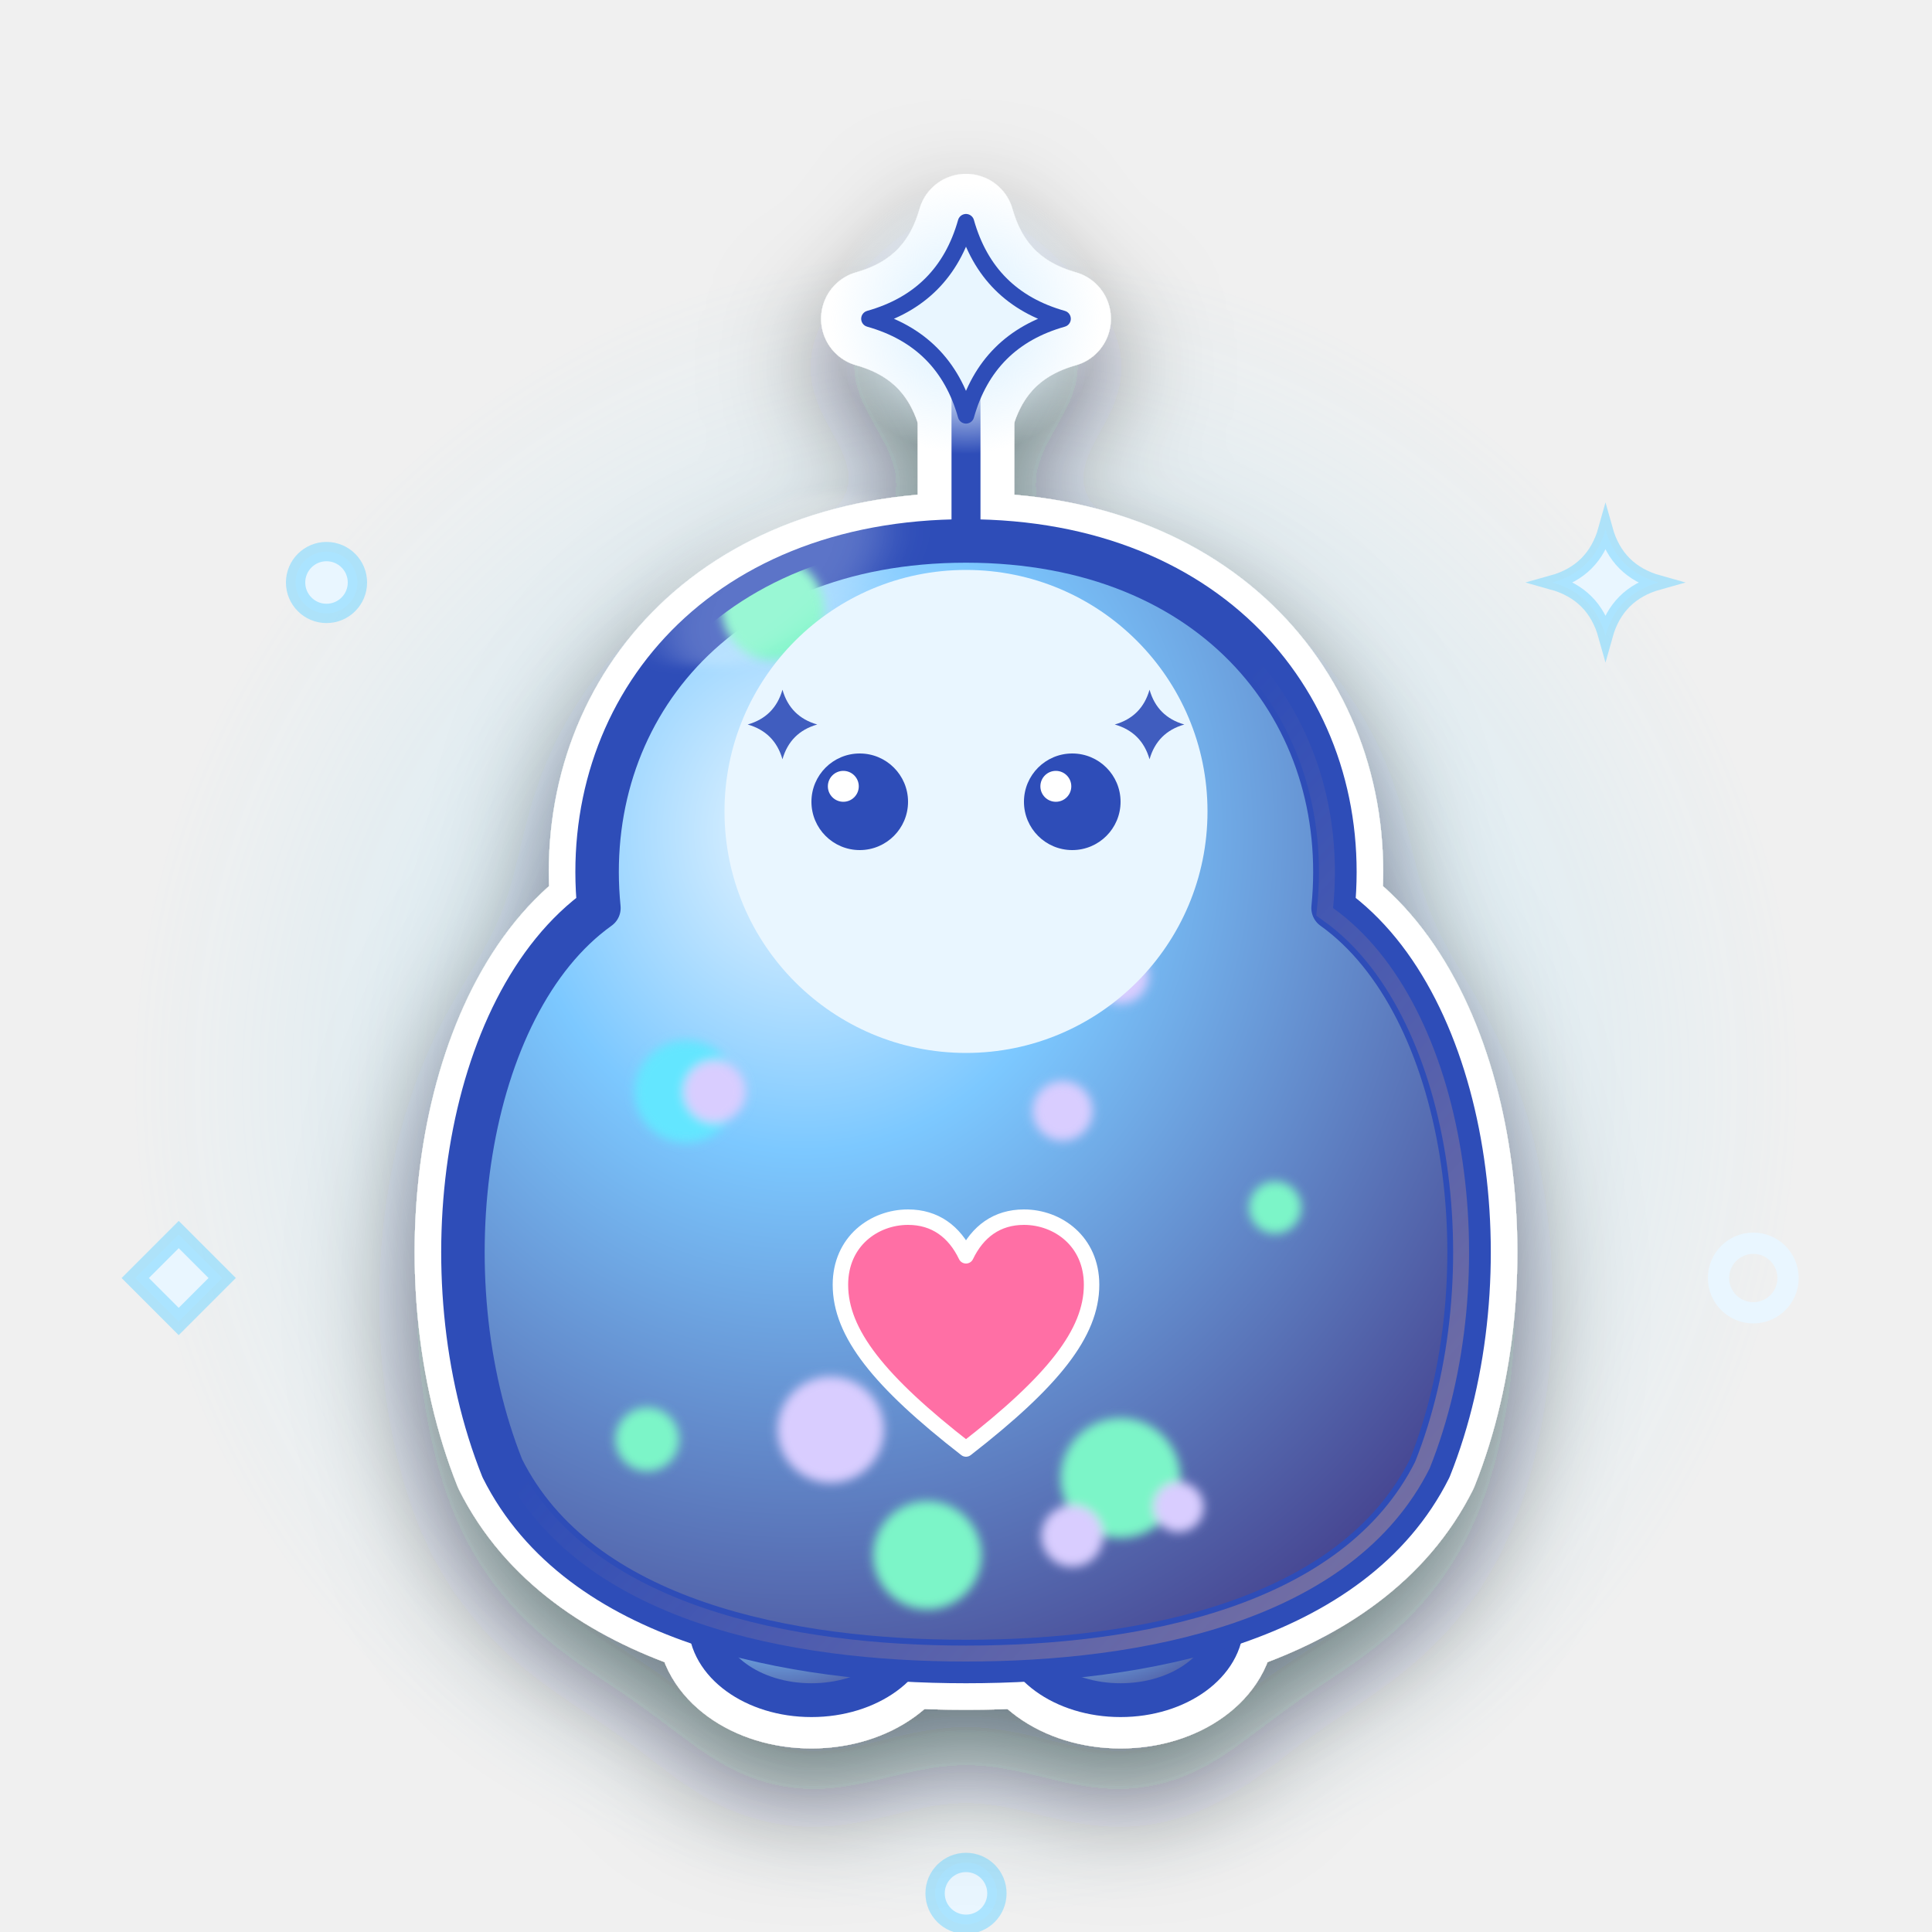
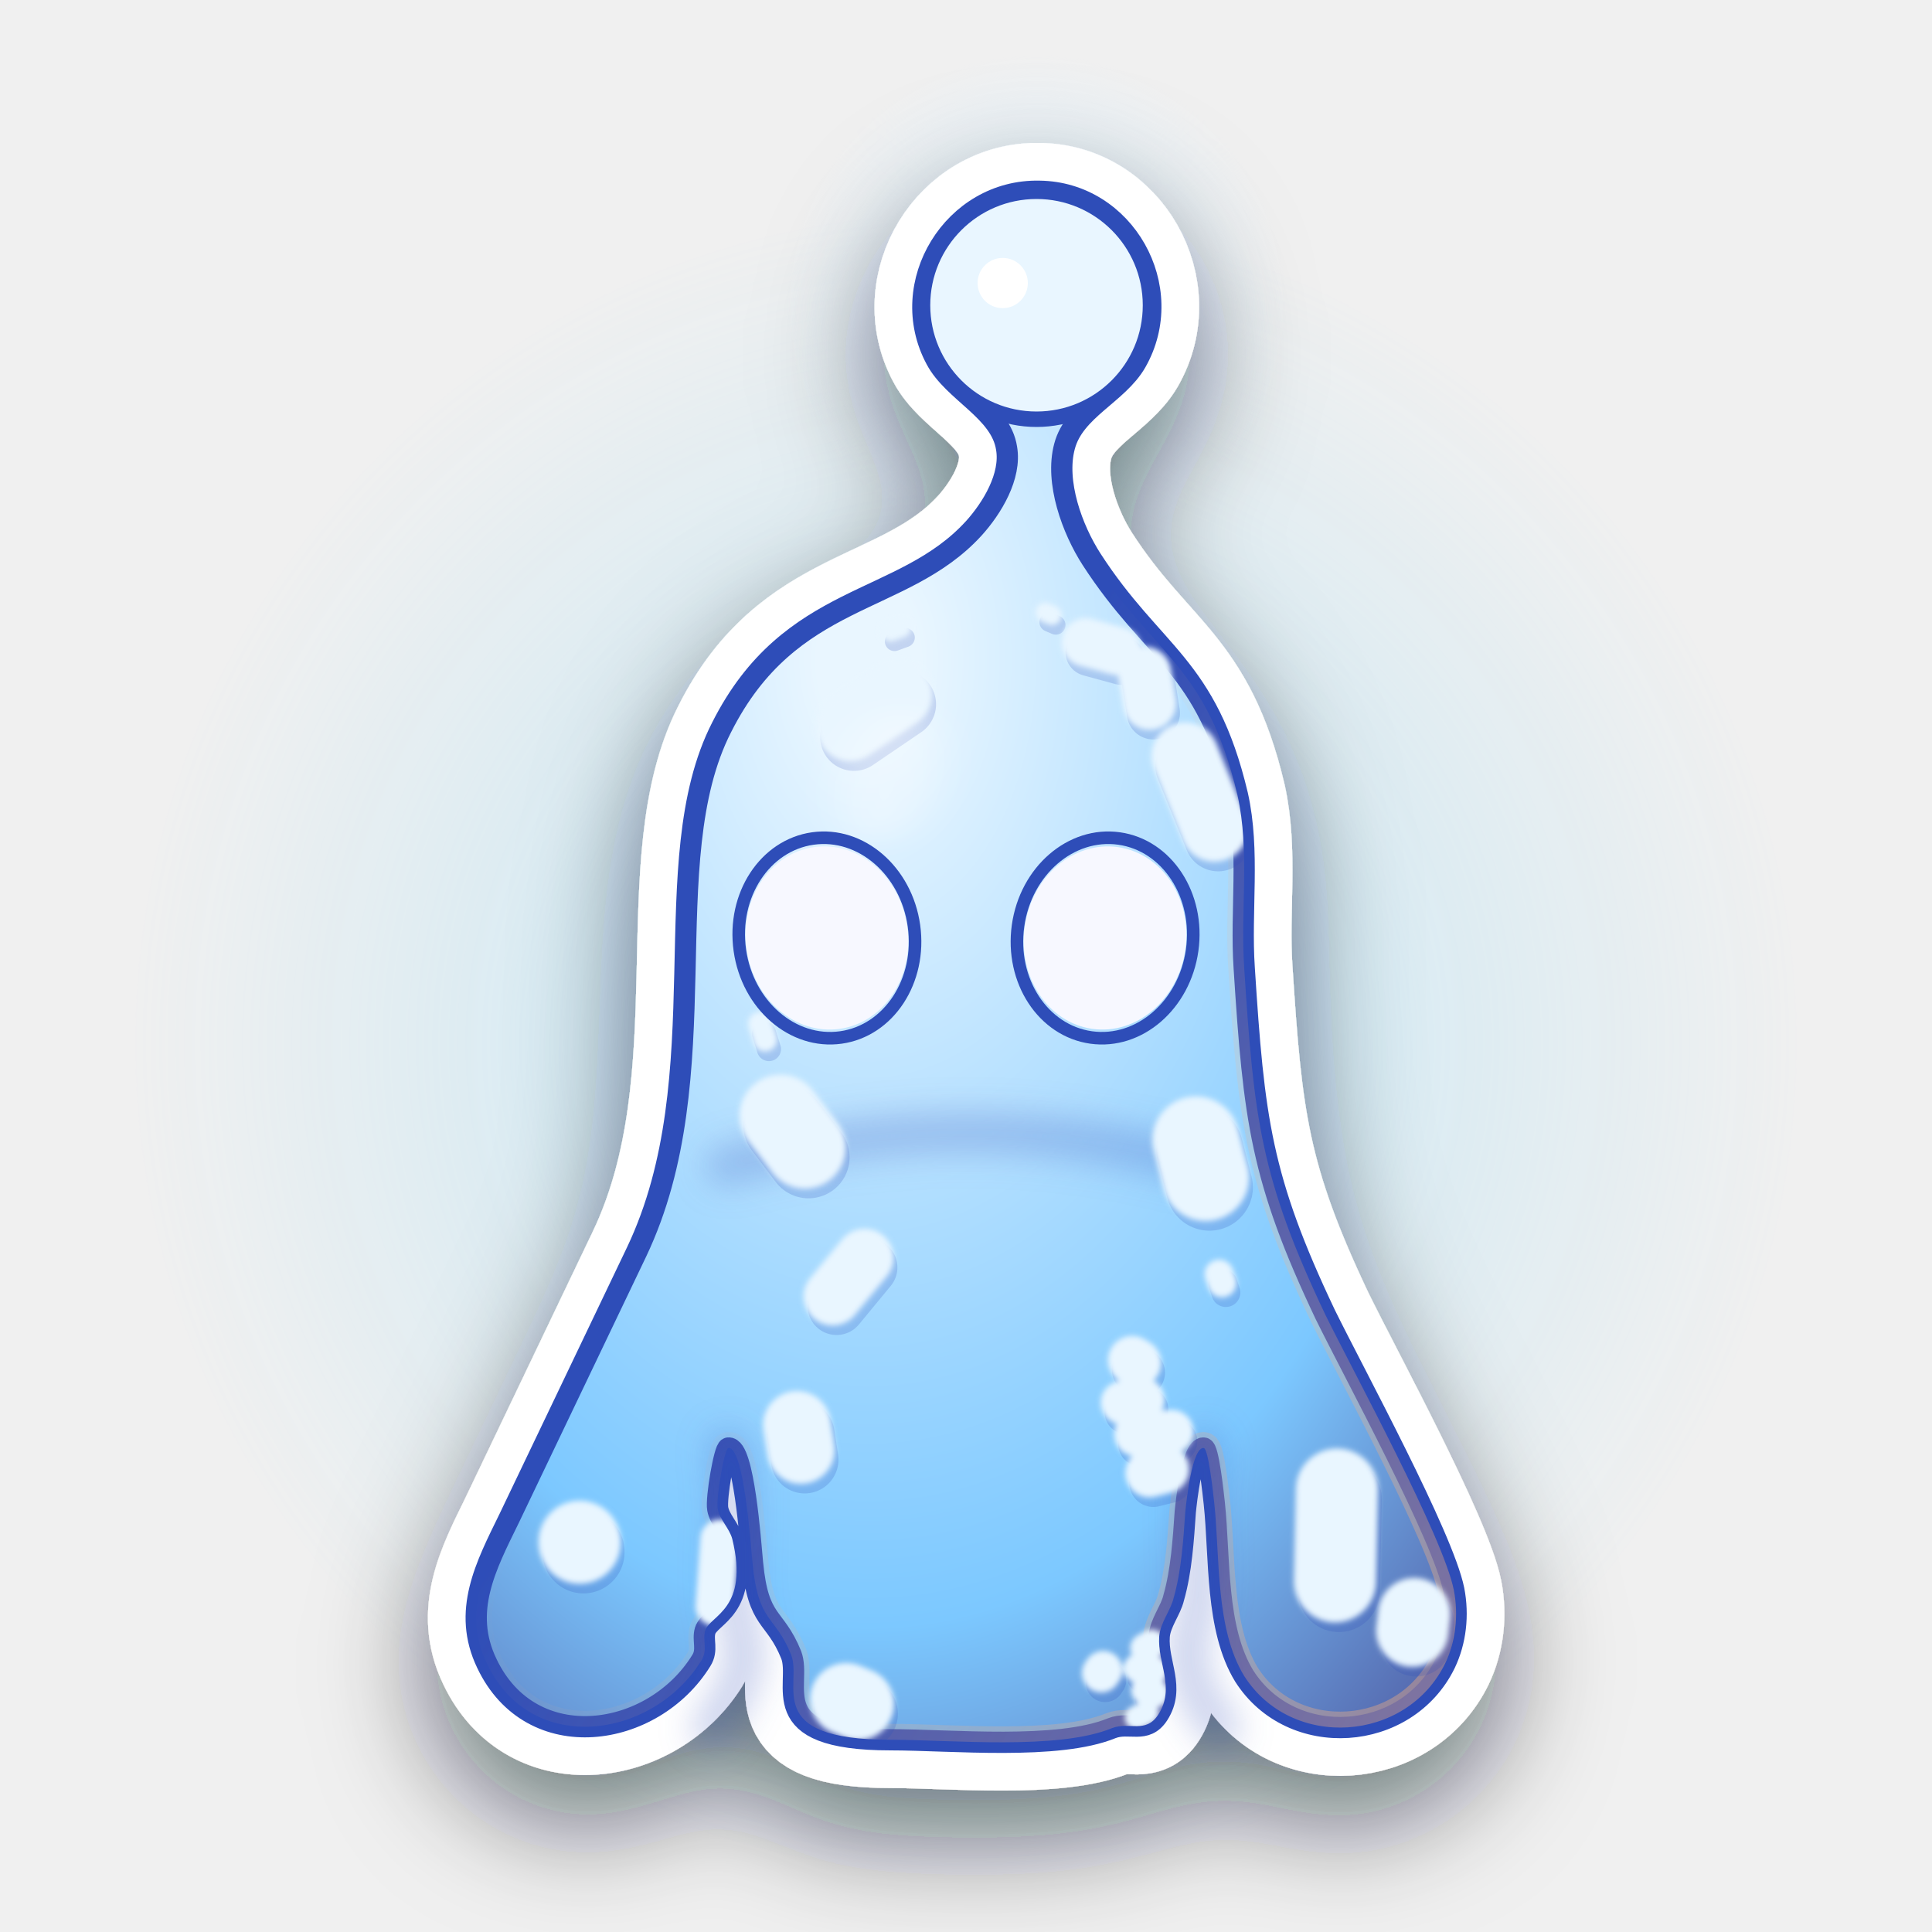
- <svg xmlns="http://www.w3.org/2000/svg" viewBox="0 0 200 200" width="160" height="160" role="img" aria-label="Arise Soul, lagoon pebble with sparkle eyes" data-soul="1ef9240343b1a0" data-detail="full">
+ <svg xmlns="http://www.w3.org/2000/svg" viewBox="0 0 200 200" width="160" height="160" role="img" aria-label="Arise Soul, lagoon colour, with round button eyes and a glowing antenna orb" data-soul="1ef9240343b1a0" data-detail="full">
  <defs>
-     <path id="s1ef9240343b1a0-p" d="M100 56C126 56 140 74 138 94C152 104 156 132 148 152C140 168 118 172 100 172C82 172 60 168 52 152C44 132 48 104 62 94C60 74 74 56 100 56Z" />
+     <path id="s1ef9240343b1a0-p" d="M92.2 180.1c-13.4 0-9.1-5.7-10.3-8.8c-1.7-4.2-3.4-3.2-4-9.5c-.2-2.1-.9-12.1-2.5-11.9c-.4 0-1.3 5.2-1.1 6.3c.2 1.1 1.2 2 1.5 3.1c1.8 7.3-2.3 7.9-2.8 9.5c-.3 1 .3 2-.4 3.1c-5 8.1-17.6 10-22.2 .3c-2.6-5.4-.1-10.1 2.3-15c4.4-9.2 8.8-18.4 13.2-27.6c8.7-18.3 1.7-40.4 8.8-54.3c7.1-14.1 18.7-12.5 26.1-20.6c1.9-2.1 3.9-5.4 3.4-8.3c-.6-3.9-5.5-5.8-7.3-9.2c-4.2-7.8 1.8-17.6 10.7-17.4c8.8 .1 14.4 10 10 17.7c-1.9 3.3-6.4 4.9-7.4 8.7c-1 3.7 .8 8.6 2.8 11.7c6.4 9.9 11.9 10.9 15.1 24.4c1.3 5.8 .3 12 .7 17.9c1 15.6 1.7 21.8 8.4 35.9c3 6.1 12.2 23 13.3 28.5c.5 2.6 .2 5.3-.9 7.6c-4 8.2-15.9 9-20.8 1.3c-3-4.9-2.5-12.3-3.1-17.9c-.1-.9-.6-5.7-1.1-5.7c-1.2-.1-1.8 5.6-1.9 6.6c-.2 2.9-.4 6.1-1.2 8.9c-.3 1.3-1.4 2.6-1.5 4c-.2 2.8 1.7 5.3-.1 8.1c-1.3 2-3 .7-4.8 1.4c-5.6 2.3-16.6 1.2-22.9 1.2z" />
+     <g id="s1ef9240343b1a0-q" stroke-linecap="round">
+       <path stroke-width="2" d="M108.2 63.4l.7 .3M92.2 65.4l1.1-.4" />
+       <path stroke-width="2.5" d="M78.7 106l.5 1.6M117.7 177.8l1-.5" />
+       <path stroke-width="3" d="M126.2 131.9l.3 .9M118.5 170.6l.7-.4M117.8 172.7l1.6 .2M118.6 175l.9 .3" />
+       <path stroke-width="4" d="M74 166.3l.5-7M114 173.2l.2-.3" />
+       <path stroke-width="4.5" d="M116.2 145.2l2.1-.3M117.6 148.5l3.7-.3" />
+       <path stroke-width="5" d="M112.4 66.5l3.3 .9M117.2 140.8l.5 .3M119 152.5l1.6-.4" />
+       <path stroke-width="5.5" d="M118.5 69.7l.5 3.1" />
+       <path stroke-width="6" d="M86.2 134.2l3.3-4" />
+       <path stroke-width="7" d="M88 75.3l5-3.4M122.7 78.3l3 7.4M82.5 147.5l.4 2.6" />
+       <path stroke-width="7.5" d="M146.2 168.8l.2-1.7M87.6 175.9l1.2 .5" />
+       <path stroke-width="8.5" d="M80.8 115.5l2.5 3.3M138.2 163.7l.2-9.5M60 159.6l0 .1" />
+       <path stroke-width="9" d="M123.8 118l1 3.9" />
+     </g>
    <clipPath id="s1ef9240343b1a0-c">
      <use href="#s1ef9240343b1a0-p" />
    </clipPath>
-     <radialGradient id="s1ef9240343b1a0-b" cx=".34" cy=".26" r=".95">
-       <stop offset="0" stop-color="#E9F6FF" />
-       <stop offset=".3" stop-color="#7CC8FF" />
+     <radialGradient id="s1ef9240343b1a0-b" cx=".4" cy=".3" r="1.05">
+       <stop offset=".05" stop-color="#E9F6FF" />
+       <stop offset=".6" stop-color="#7CC8FF" />
      <stop offset="1" stop-color="#3B2A7A" />
    </radialGradient>
    <linearGradient id="s1ef9240343b1a0-r" x2="1" y2="1">
      <stop offset=".45" stop-color="#FFB27A" stop-opacity="0" />
      <stop offset="1" stop-color="#FFB27A" stop-opacity=".4" />
    </linearGradient>
    <radialGradient id="s1ef9240343b1a0-o">
      <stop offset="0" stop-color="#fff" />
      <stop offset=".45" stop-color="#E9F6FF" />
      <stop offset="1" stop-color="#E9F6FF" stop-opacity="0" />
    </radialGradient>
-     <g id="s1ef9240343b1a0-s">
-       <use href="#s1ef9240343b1a0-p" />
-       <ellipse cx="84" cy="168" rx="11" ry="8" />
-       <ellipse cx="116" cy="168" rx="11" ry="8" />
-       <path d="M100 56V40" />
-       <path d="M100 23Q102.2 30.8 110 33Q102.2 35.2 100 43Q97.8 35.2 90 33Q97.8 30.8 100 23Z" />
-     </g>
    <radialGradient id="s1ef9240343b1a0-g">
      <stop offset="0" stop-color="#82D9FF" stop-opacity=".55" />
      <stop offset=".55" stop-color="#82D9FF" stop-opacity=".18" />
      <stop offset="1" stop-color="#82D9FF" stop-opacity="0" />
    </radialGradient>
-     <filter id="s1ef9240343b1a0-d" x="-.25" y="-.25" width="1.5" height="1.6">
+     <filter id="s1ef9240343b1a0-d" x="-.3" y="-.2" width="1.6" height="1.45">
      <feDropShadow dx="0" dy="5" stdDeviation="5.8" flood-color="#05081E" flood-opacity="0.55" />
    </filter>
-     <filter id="s1ef9240343b1a0-h" x="-.3" y="-.6" width="1.6" height="2.2">
+     <filter id="s1ef9240343b1a0-h" x="-.5" y="-.5" width="2" height="2">
      <feGaussianBlur stdDeviation="1.7" />
    </filter>
    <filter id="s1ef9240343b1a0-k">
-       <feGaussianBlur stdDeviation=".5" />
+       <feGaussianBlur stdDeviation=".3" />
    </filter>
  </defs>
-   <circle cx="100" cy="112" r="86" fill="url(#s1ef9240343b1a0-g)">
+   <circle cx="100" cy="108" r="86" fill="url(#s1ef9240343b1a0-g)">
    <animate attributeName="opacity" values=".78;1;.78" dur="4.8s" begin="-4.8s" repeatCount="indefinite" />
  </circle>
-   <circle cx="33.8" cy="60.3" r="3.2" fill="#E9F6FF" stroke="#82D9FF" stroke-width="2" stroke-opacity=".6" />
-   <path d="M166.2 54.8Q167.4 59.1 171.7 60.3Q167.4 61.5 166.2 65.8Q165 61.5 160.7 60.3Q165 59.1 166.2 54.8Z" fill="#E9F6FF" stroke="#82D9FF" stroke-width="1.5" stroke-opacity=".6" />
-   <path d="M18.5 127.8L23 132.3L18.5 136.8L14 132.3Z" fill="#E9F6FF" stroke="#82D9FF" stroke-width="2" stroke-opacity=".6" />
-   <circle cx="181.5" cy="132.3" r="3.6" fill="none" stroke="#E9F6FF" stroke-width="2.2" />
-   <circle cx="100" cy="196" r="3.2" fill="#E9F6FF" stroke="#82D9FF" stroke-width="2" stroke-opacity=".6" />
-   <use href="#s1ef9240343b1a0-s" fill="#fff" stroke="#fff" stroke-width="10" stroke-linejoin="round" filter="url(#s1ef9240343b1a0-d)" />
-   <ellipse cx="84" cy="168" rx="11" ry="8" fill="url(#s1ef9240343b1a0-b)" stroke="#2E4DB8" stroke-width="3.5" />
-   <ellipse cx="116" cy="168" rx="11" ry="8" fill="url(#s1ef9240343b1a0-b)" stroke="#2E4DB8" stroke-width="3.5" />
-   <use href="#s1ef9240343b1a0-p" fill="url(#s1ef9240343b1a0-b)" stroke="#2E4DB8" stroke-width="4.5" stroke-linejoin="round" />
-   <g clip-path="url(#s1ef9240343b1a0-c)" filter="url(#s1ef9240343b1a0-k)">
-     <g fill="#7CF5C8">
-       <circle cx="67" cy="149" r="3.3" />
-       <circle cx="80" cy="63" r="5.3" />
-       <circle cx="132" cy="125" r="2.7" />
-       <circle cx="109" cy="85" r="5.8" />
-       <circle cx="116" cy="153" r="6.2" />
-       <circle cx="96" cy="161" r="5.6" />
-     </g>
-     <g fill="#63E6FF">
-       <circle cx="104" cy="141" r="3.1" />
-       <circle cx="71" cy="113" r="5.3" />
-     </g>
-     <g fill="#D9CDFF">
-       <circle cx="116" cy="101" r="2.9" />
-       <circle cx="86" cy="148" r="5.5" />
-       <circle cx="74" cy="113" r="3.2" />
-       <circle cx="122" cy="156" r="2.6" />
-       <circle cx="110" cy="115" r="3.1" />
-       <circle cx="111" cy="159" r="3.2" />
-     </g>
+   <circle cx="107.3" cy="31.6" r="26" fill="url(#s1ef9240343b1a0-o)" />
+   <use href="#s1ef9240343b1a0-p" fill="#fff" stroke="#fff" stroke-width="10" stroke-linejoin="round" filter="url(#s1ef9240343b1a0-d)" />
+   <use href="#s1ef9240343b1a0-p" fill="url(#s1ef9240343b1a0-b)" stroke="#2E4DB8" stroke-width="2.2" stroke-linejoin="round" />
+   <use href="#s1ef9240343b1a0-p" fill="none" stroke="url(#s1ef9240343b1a0-r)" stroke-width="3.3" clip-path="url(#s1ef9240343b1a0-c)" />
+   <path d="M75.1 120.7c16.6-4.6 33.2-4.6 49.8 0M75.4 150c1.1 4.9 .2 10.4 .5 15.4c.2 2.2 1.4 4.6 1.1 6.8c-.4 2.2-1.8 5.1-3.4 6.7M124.6 150c-1.1 4.9-.2 10.4-.5 15.4c-.2 2.2-1.4 4.6-1.1 6.8c.4 2.2 1.8 5.1 3.4 6.7" fill="none" stroke="#2E4DB8" stroke-width="4" stroke-linecap="round" opacity=".25" filter="url(#s1ef9240343b1a0-h)" />
+   <g clip-path="url(#s1ef9240343b1a0-c)">
+     <use href="#s1ef9240343b1a0-q" stroke="#2E4DB8" opacity=".2" transform="translate(.4 1)" />
+     <use href="#s1ef9240343b1a0-q" stroke="#E9F6FF" filter="url(#s1ef9240343b1a0-k)" />
  </g>
-   <use href="#s1ef9240343b1a0-p" fill="none" stroke="url(#s1ef9240343b1a0-r)" stroke-width="3.3" clip-path="url(#s1ef9240343b1a0-c)" />
-   <ellipse cx="80" cy="60" rx="13" ry="6.5" transform="rotate(-34 80 60)" fill="#fff" opacity=".22" filter="url(#s1ef9240343b1a0-h)" />
-   <circle cx="100" cy="84" r="25" fill="#E9F6FF" />
-   <path d="M100 150C91 143 87 138 87 133C87 128.5 90.5 126 94 126C96.8 126 98.8 127.5 100 130C101.2 127.5 103.2 126 106 126C109.5 126 113 128.5 113 133C113 138 109 143 100 150Z" fill="#FF6FA5" stroke="#fff" stroke-width="1.6" stroke-linejoin="round" />
-   <path d="M100 56V40" stroke="#2E4DB8" stroke-width="3" stroke-linecap="round" />
-   <circle cx="100" cy="33" r="14" fill="url(#s1ef9240343b1a0-o)" />
-   <path d="M100 23Q102.2 30.8 110 33Q102.2 35.2 100 43Q97.8 35.2 90 33Q97.8 30.8 100 23Z" fill="#E9F6FF" stroke="#2E4DB8" stroke-width="1.7" stroke-linejoin="round" />
-   <circle cx="89" cy="83" r="5" fill="#2E4DB8" />
-   <circle cx="87.3" cy="81.4" r="1.6" fill="#fff" />
-   <path d="M81 71.4Q81.8 74.2 84.6 75Q81.8 75.8 81 78.6Q80.2 75.8 77.4 75Q80.2 74.2 81 71.4Z" fill="#2E4DB8" opacity=".9" />
-   <circle cx="111" cy="83" r="5" fill="#2E4DB8" />
-   <circle cx="109.3" cy="81.4" r="1.6" fill="#fff" />
-   <path d="M119 71.4Q119.8 74.2 122.6 75Q119.8 75.8 119 78.6Q118.2 75.8 115.4 75Q118.2 74.2 119 71.4Z" fill="#2E4DB8" opacity=".9" />
+   <ellipse cx="92" cy="80.3" rx="7.2" ry="4.8" transform="rotate(-70 92 80.3)" fill="#fff" opacity=".3" filter="url(#s1ef9240343b1a0-h)" />
+   <g id="s1ef9240343b1a0-e" transform="translate(85.6 97.1) rotate(82)">
+     <ellipse rx="9.5" ry="8.4" fill="#F7F8FF" />
+     <ellipse rx="10.4" ry="9.1" fill="none" stroke="#2E4DB8" stroke-width="1.3" />
+   </g>
+   <use href="#s1ef9240343b1a0-e" transform="matrix(-1 0 0 1 200 0)" />
+   <circle cx="107.3" cy="31.6" r="11.8" fill="#E9F6FF" stroke="#2E4DB8" stroke-width="1.6" />
+   <circle cx="103.8" cy="29.3" r="2.6" fill="#fff" />
</svg>
